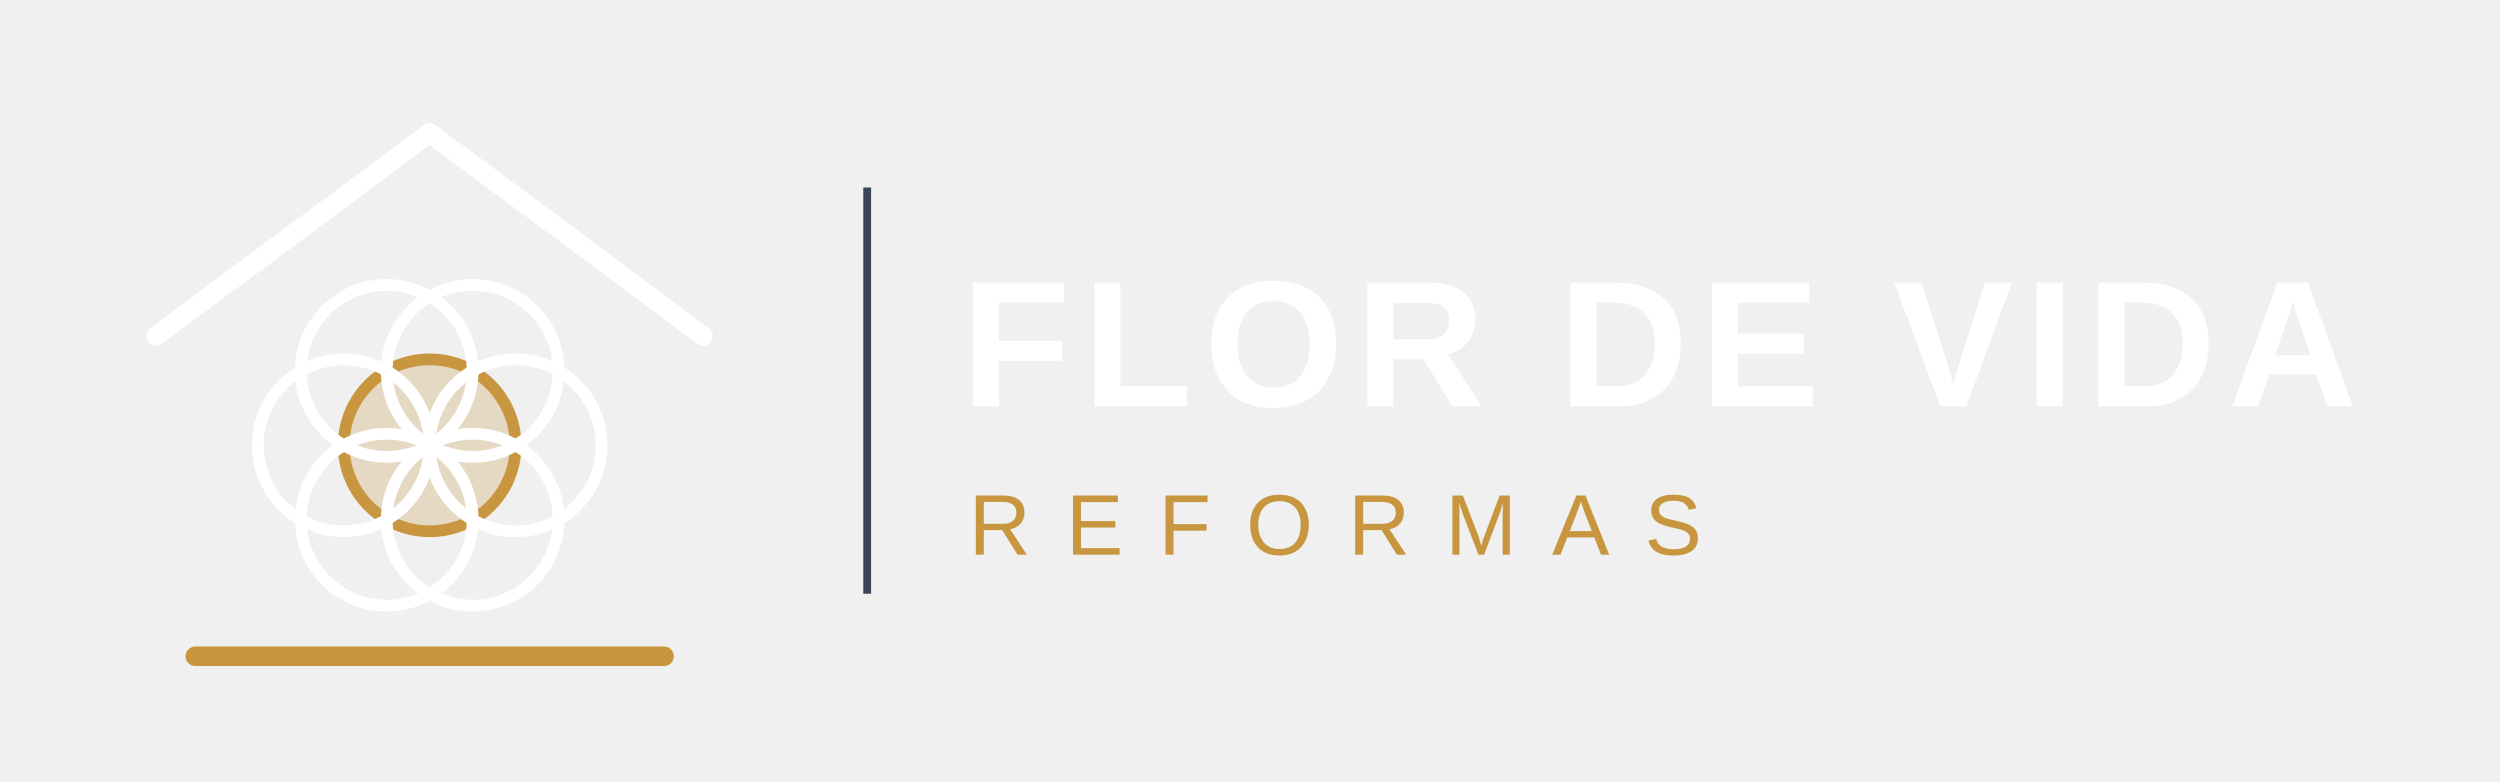
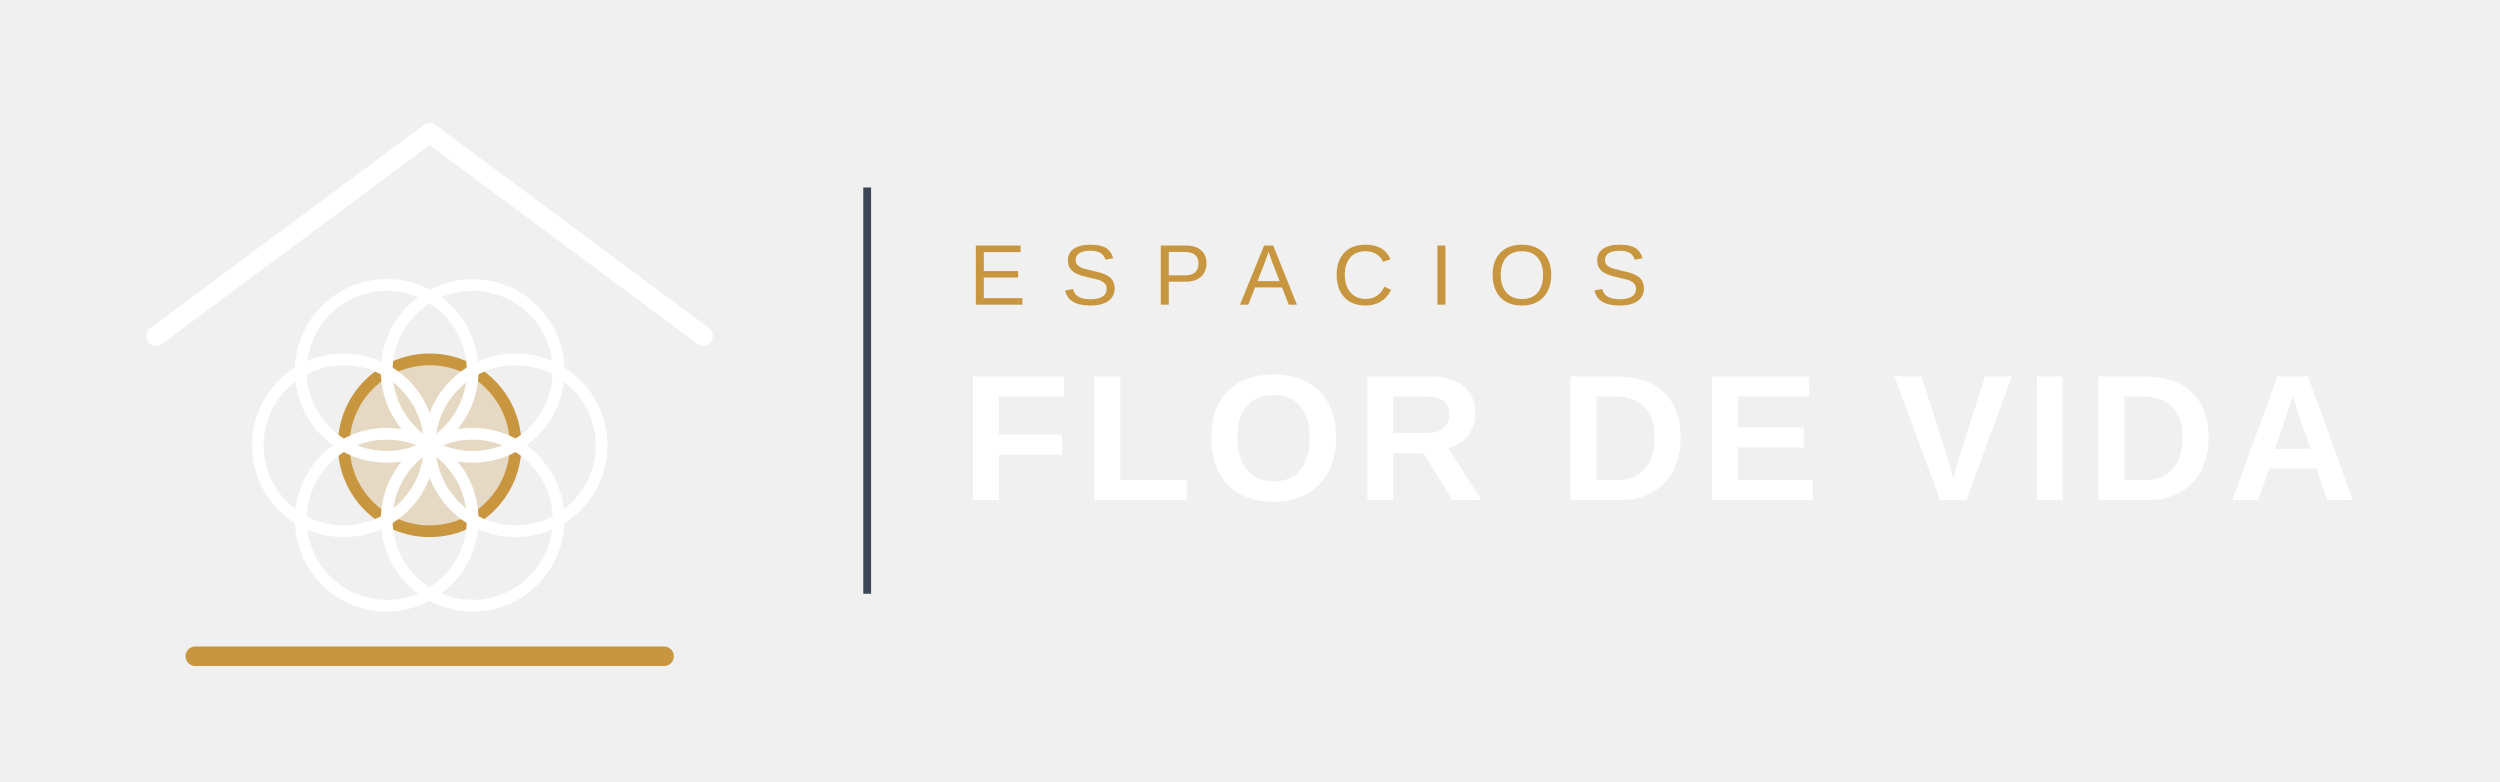
- <svg xmlns="http://www.w3.org/2000/svg" viewBox="0 0 640 200" role="img" aria-label="Flor de Vida Reformas">
+ <svg xmlns="http://www.w3.org/2000/svg" viewBox="0 0 640 200" role="img" aria-label="Espacios Flor de Vida">
  <g transform="translate(10,6)" fill="none" stroke="#FFFFFF" stroke-width="5" stroke-linecap="round" stroke-linejoin="round">
    <path d="M30 80 L100 28 L170 80" />
    <g stroke-width="3">
      <circle cx="100" cy="108" r="22" fill="#C8963E" fill-opacity="0.25" stroke="#C8963E" />
      <circle cx="122" cy="108" r="22" />
      <circle cx="78" cy="108" r="22" />
      <circle cx="111" cy="127.05" r="22" />
      <circle cx="89" cy="127.05" r="22" />
      <circle cx="111" cy="88.95" r="22" />
      <circle cx="89" cy="88.95" r="22" />
    </g>
    <path d="M40 162 H160" stroke="#C8963E" stroke-width="5" />
  </g>
  <line x1="222" y1="48" x2="222" y2="152" stroke="#3B4757" stroke-width="2" />
-   <text x="246" y="104" font-family="'Helvetica Neue', Arial, sans-serif" font-size="46" font-weight="700" letter-spacing="3" fill="#FFFFFF">FLOR DE VIDA</text>
-   <text x="248" y="142" font-family="'Helvetica Neue', Arial, sans-serif" font-size="22" font-weight="500" letter-spacing="9" fill="#C8963E">REFORMAS</text>
+   <text x="248" y="78" font-family="'Helvetica Neue', Arial, sans-serif" font-size="22" font-weight="500" letter-spacing="9" fill="#C8963E">ESPACIOS</text>
+   <text x="246" y="128" font-family="'Helvetica Neue', Arial, sans-serif" font-size="46" font-weight="700" letter-spacing="3" fill="#FFFFFF">FLOR DE VIDA</text>
</svg>
